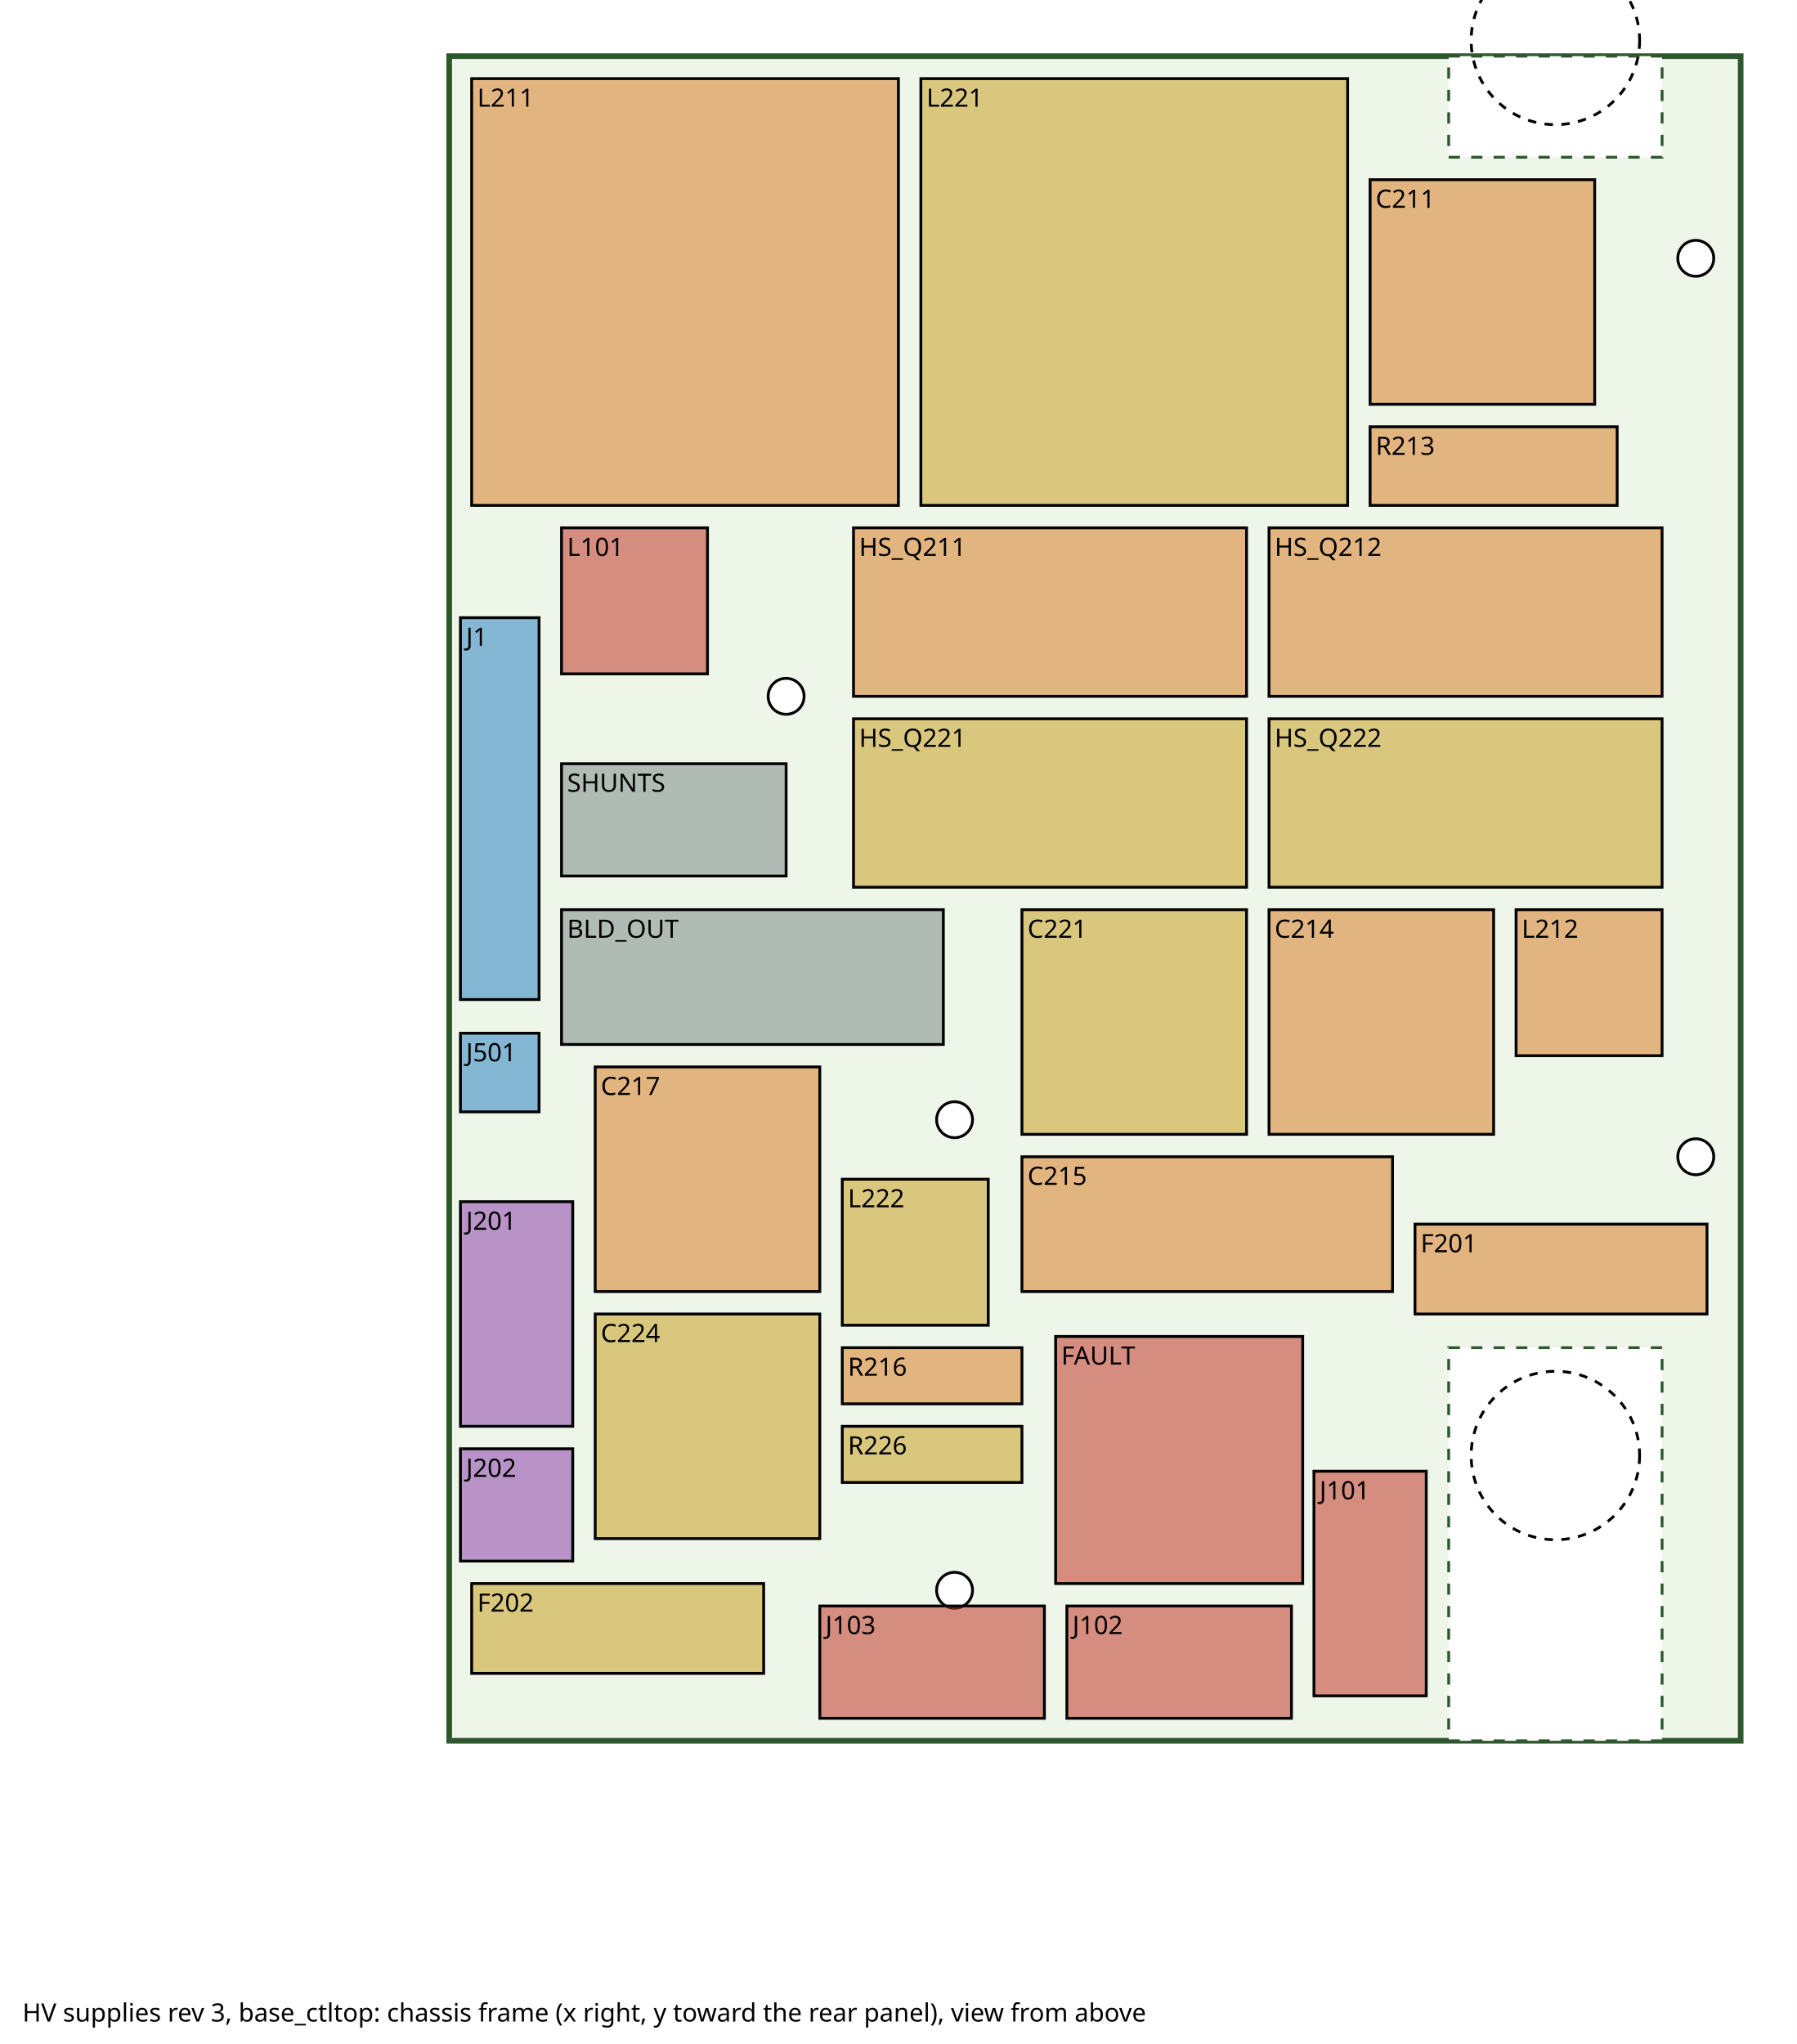
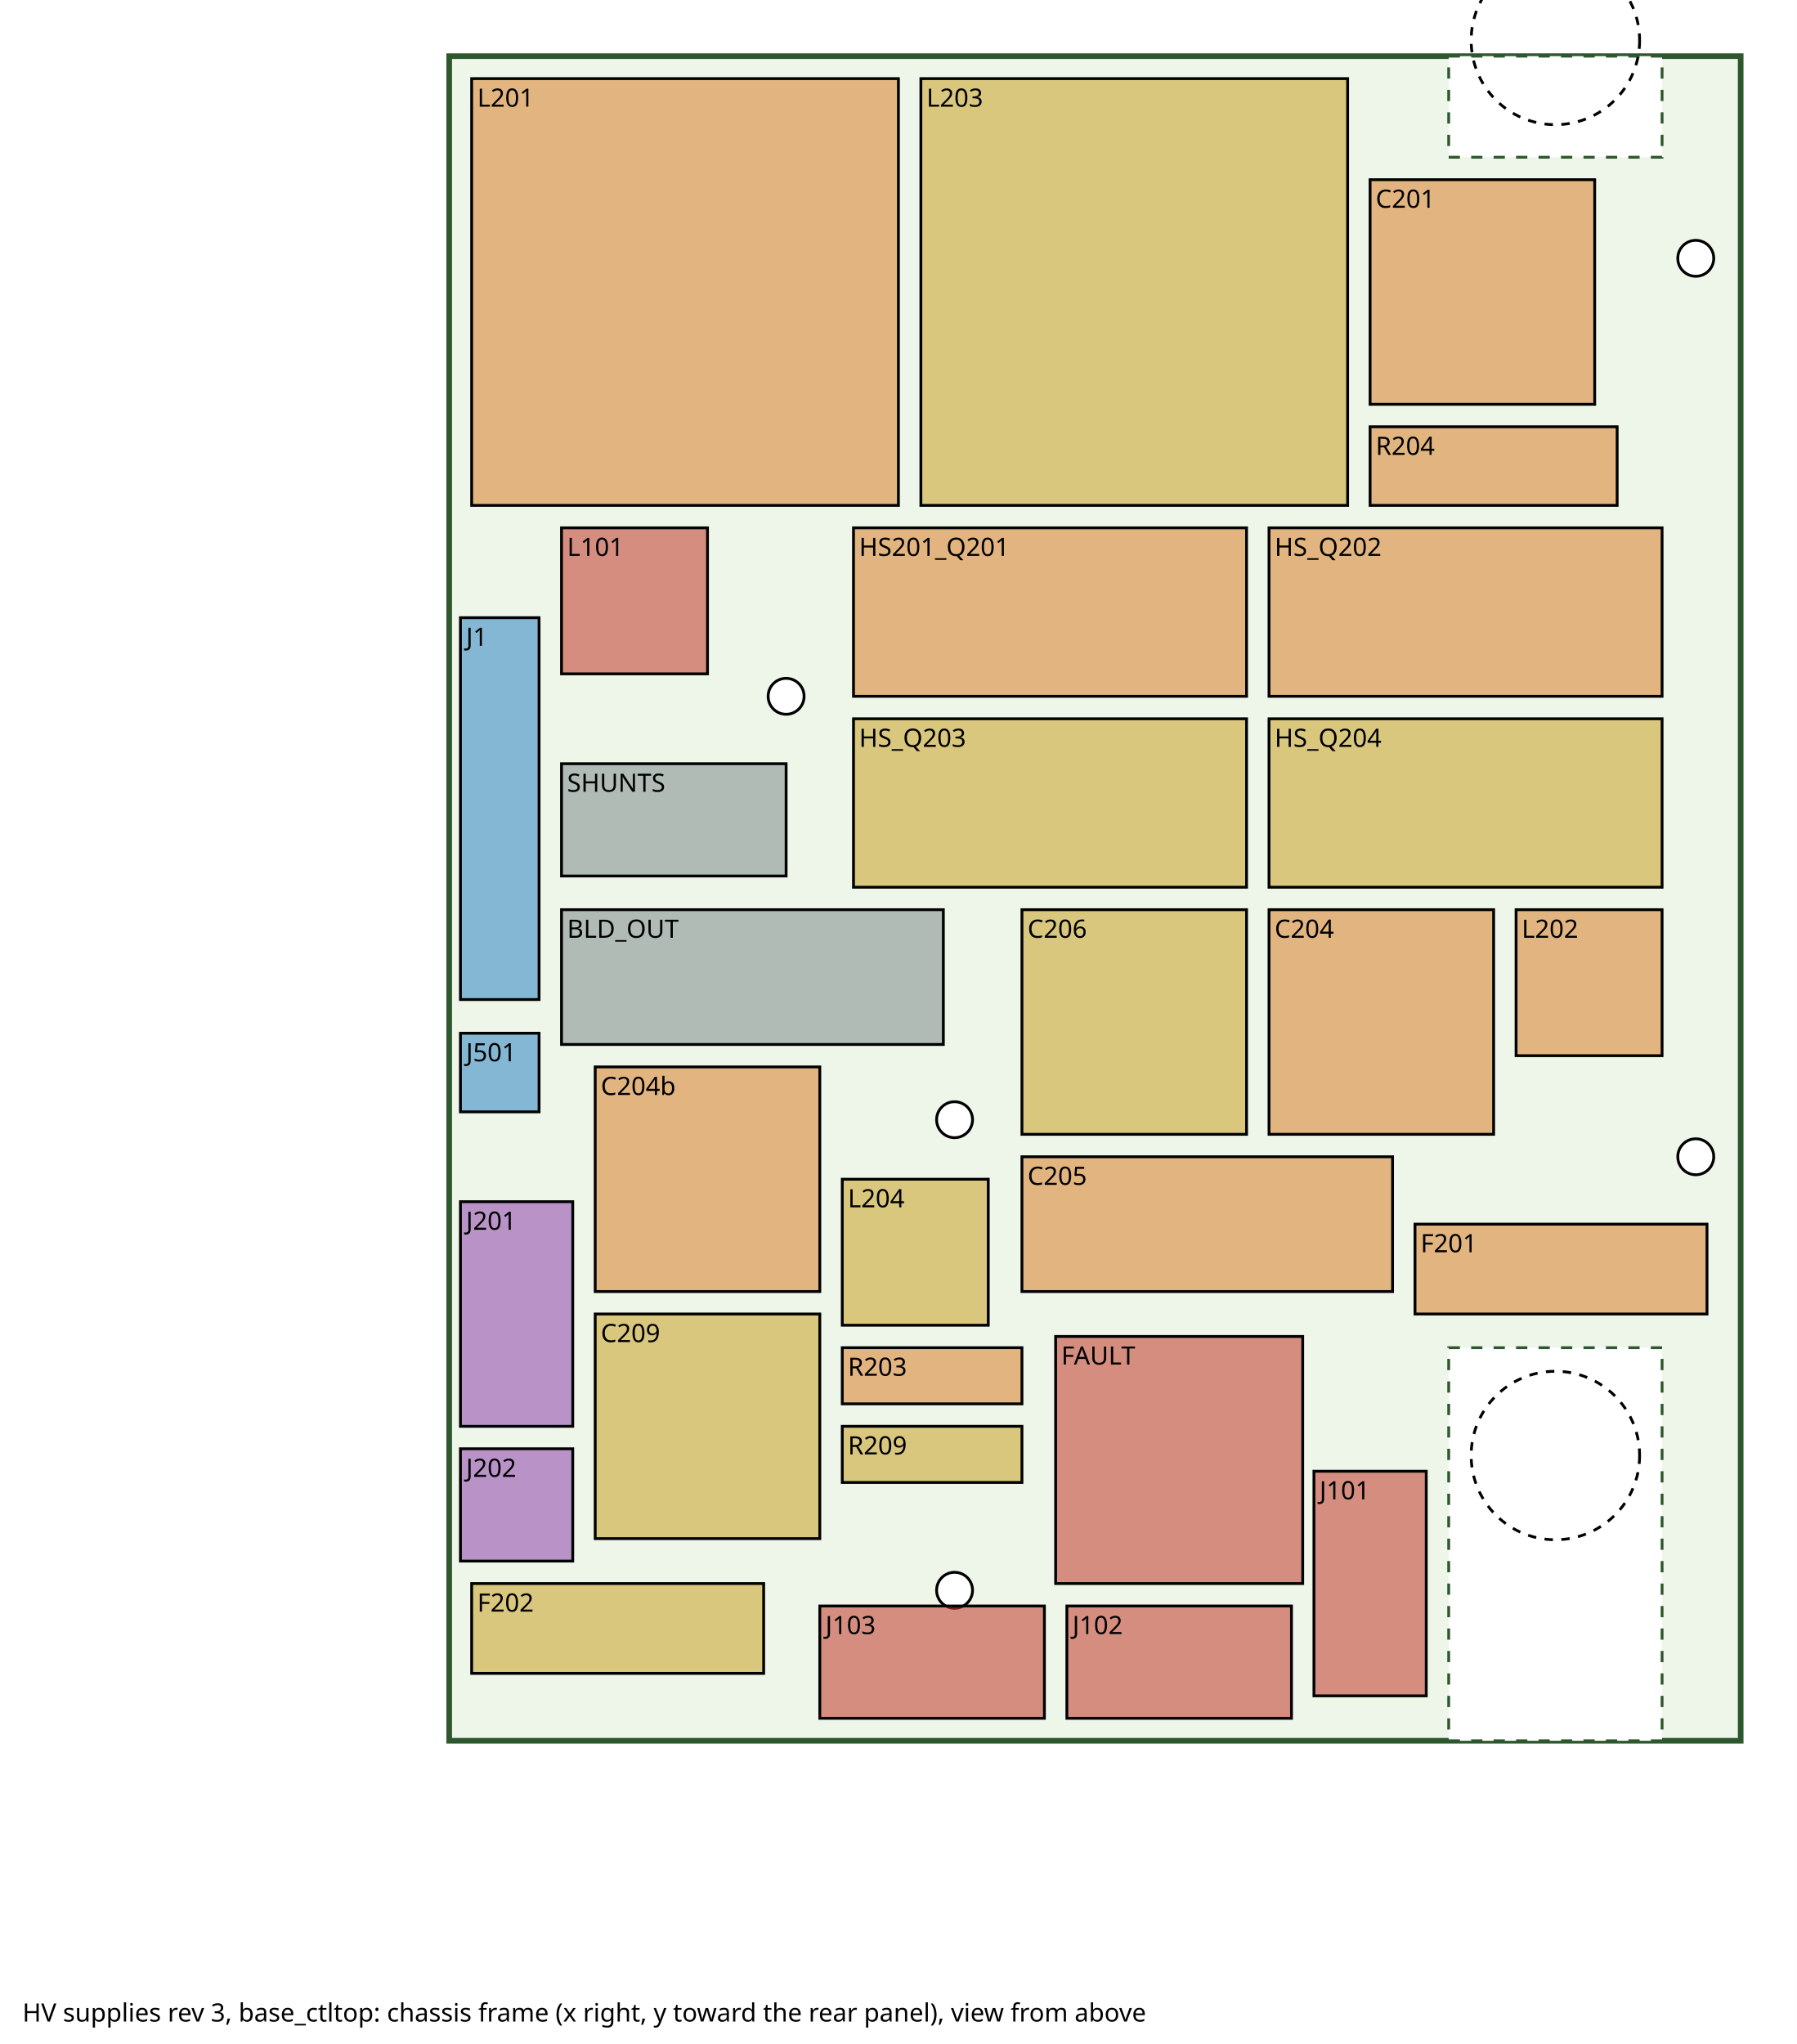
<svg xmlns="http://www.w3.org/2000/svg" width="640" height="728" viewBox="0 0 640 728" font-family="sans-serif" font-size="9">
  <rect width="640" height="728" fill="white" />
  <polygon points="160,20 620,20 620,620 160,620" fill="#eef5e9" stroke="#2d572c" stroke-width="2" />
  <rect x="516" y="20" width="76" height="36" fill="white" stroke="#2d572c" stroke-dasharray="4" />
  <rect x="516" y="480" width="76" height="140" fill="white" stroke="#2d572c" stroke-dasharray="4" />
  <circle cx="554.0" cy="14.4" r="30.0" fill="none" stroke="black" stroke-dasharray="3" />
  <circle cx="554.0" cy="518.4" r="30.0" fill="none" stroke="black" stroke-dasharray="3" />
  <circle cx="280.0" cy="248.0" r="6.4" fill="white" stroke="black" />
  <circle cx="340.0" cy="398.8" r="6.4" fill="white" stroke="black" />
  <circle cx="340.0" cy="566.4" r="6.4" fill="white" stroke="black" />
  <circle cx="604.0" cy="92.0" r="6.4" fill="white" stroke="black" />
  <circle cx="604.0" cy="412.0" r="6.4" fill="white" stroke="black" />
  <rect x="164" y="220" width="28" height="136" fill="#2e86c1" fill-opacity="0.55" stroke="black" />
  <text x="166" y="230">J1</text>
  <rect x="164" y="368" width="28" height="28" fill="#2e86c1" fill-opacity="0.55" stroke="black" />
  <text x="166" y="378">J501</text>
  <rect x="164" y="428" width="40" height="80" fill="#8e44ad" fill-opacity="0.55" stroke="black" />
  <text x="166" y="438">J201</text>
  <rect x="164" y="516" width="40" height="40" fill="#8e44ad" fill-opacity="0.55" stroke="black" />
  <text x="166" y="526">J202</text>
  <rect x="468" y="524" width="40" height="80" fill="#c0392b" fill-opacity="0.55" stroke="black" />
  <text x="470" y="534">J101</text>
  <rect x="380" y="572" width="80" height="40" fill="#c0392b" fill-opacity="0.55" stroke="black" />
  <text x="382" y="582">J102</text>
  <rect x="292" y="572" width="80" height="40" fill="#c0392b" fill-opacity="0.55" stroke="black" />
  <text x="294" y="582">J103</text>
  <rect x="376" y="476" width="88" height="88" fill="#c0392b" fill-opacity="0.55" stroke="black" />
  <text x="378" y="486">FAULT</text>
  <rect x="168" y="28" width="152" height="152" fill="#d9822b" fill-opacity="0.55" stroke="black" />
-   <text x="170" y="38">L211</text>
+   <text x="170" y="38">L201</text>
  <rect x="328" y="28" width="152" height="152" fill="#c9a227" fill-opacity="0.55" stroke="black" />
-   <text x="330" y="38">L221</text>
+   <text x="330" y="38">L203</text>
  <rect x="304" y="188" width="140" height="60" fill="#d9822b" fill-opacity="0.55" stroke="black" />
-   <text x="306" y="198">HS_Q211</text>
+   <text x="306" y="198">HS201_Q201</text>
  <rect x="452" y="188" width="140" height="60" fill="#d9822b" fill-opacity="0.55" stroke="black" />
-   <text x="454" y="198">HS_Q212</text>
+   <text x="454" y="198">HS_Q202</text>
  <rect x="304" y="256" width="140" height="60" fill="#c9a227" fill-opacity="0.55" stroke="black" />
-   <text x="306" y="266">HS_Q221</text>
+   <text x="306" y="266">HS_Q203</text>
  <rect x="452" y="256" width="140" height="60" fill="#c9a227" fill-opacity="0.55" stroke="black" />
-   <text x="454" y="266">HS_Q222</text>
+   <text x="454" y="266">HS_Q204</text>
  <rect x="200" y="324" width="136" height="48" fill="#7f8c8d" fill-opacity="0.55" stroke="black" />
  <text x="202" y="334">BLD_OUT</text>
  <rect x="488" y="64" width="80" height="80" fill="#d9822b" fill-opacity="0.55" stroke="black" />
-   <text x="490" y="74">C211</text>
+   <text x="490" y="74">C201</text>
  <rect x="364" y="324" width="80" height="80" fill="#c9a227" fill-opacity="0.55" stroke="black" />
-   <text x="366" y="334">C221</text>
+   <text x="366" y="334">C206</text>
  <rect x="452" y="324" width="80" height="80" fill="#d9822b" fill-opacity="0.55" stroke="black" />
-   <text x="454" y="334">C214</text>
+   <text x="454" y="334">C204</text>
  <rect x="212" y="380" width="80" height="80" fill="#d9822b" fill-opacity="0.55" stroke="black" />
-   <text x="214" y="390">C217</text>
+   <text x="214" y="390">C204b</text>
  <rect x="212" y="468" width="80" height="80" fill="#c9a227" fill-opacity="0.55" stroke="black" />
-   <text x="214" y="478">C224</text>
+   <text x="214" y="478">C209</text>
  <rect x="364" y="412" width="132" height="48" fill="#d9822b" fill-opacity="0.55" stroke="black" />
-   <text x="366" y="422">C215</text>
+   <text x="366" y="422">C205</text>
  <rect x="504" y="436" width="104" height="32" fill="#d9822b" fill-opacity="0.55" stroke="black" />
  <text x="506" y="446">F201</text>
  <rect x="168" y="564" width="104" height="32" fill="#c9a227" fill-opacity="0.55" stroke="black" />
  <text x="170" y="574">F202</text>
  <rect x="200" y="272" width="80" height="40" fill="#7f8c8d" fill-opacity="0.55" stroke="black" />
  <text x="202" y="282">SHUNTS</text>
  <rect x="200" y="188" width="52" height="52" fill="#c0392b" fill-opacity="0.55" stroke="black" />
  <text x="202" y="198">L101</text>
  <rect x="540" y="324" width="52" height="52" fill="#d9822b" fill-opacity="0.55" stroke="black" />
-   <text x="542" y="334">L212</text>
+   <text x="542" y="334">L202</text>
  <rect x="300" y="420" width="52" height="52" fill="#c9a227" fill-opacity="0.55" stroke="black" />
-   <text x="302" y="430">L222</text>
+   <text x="302" y="430">L204</text>
  <rect x="488" y="152" width="88" height="28" fill="#d9822b" fill-opacity="0.55" stroke="black" />
-   <text x="490" y="162">R213</text>
+   <text x="490" y="162">R204</text>
  <rect x="300" y="480" width="64" height="20" fill="#d9822b" fill-opacity="0.55" stroke="black" />
-   <text x="302" y="490">R216</text>
+   <text x="302" y="490">R203</text>
  <rect x="300" y="508" width="64" height="20" fill="#c9a227" fill-opacity="0.55" stroke="black" />
-   <text x="302" y="518">R226</text>
+   <text x="302" y="518">R209</text>
  <text x="8" y="720">HV supplies rev 3, base_ctltop: chassis frame (x right, y toward the rear panel), view from above</text>
</svg>
